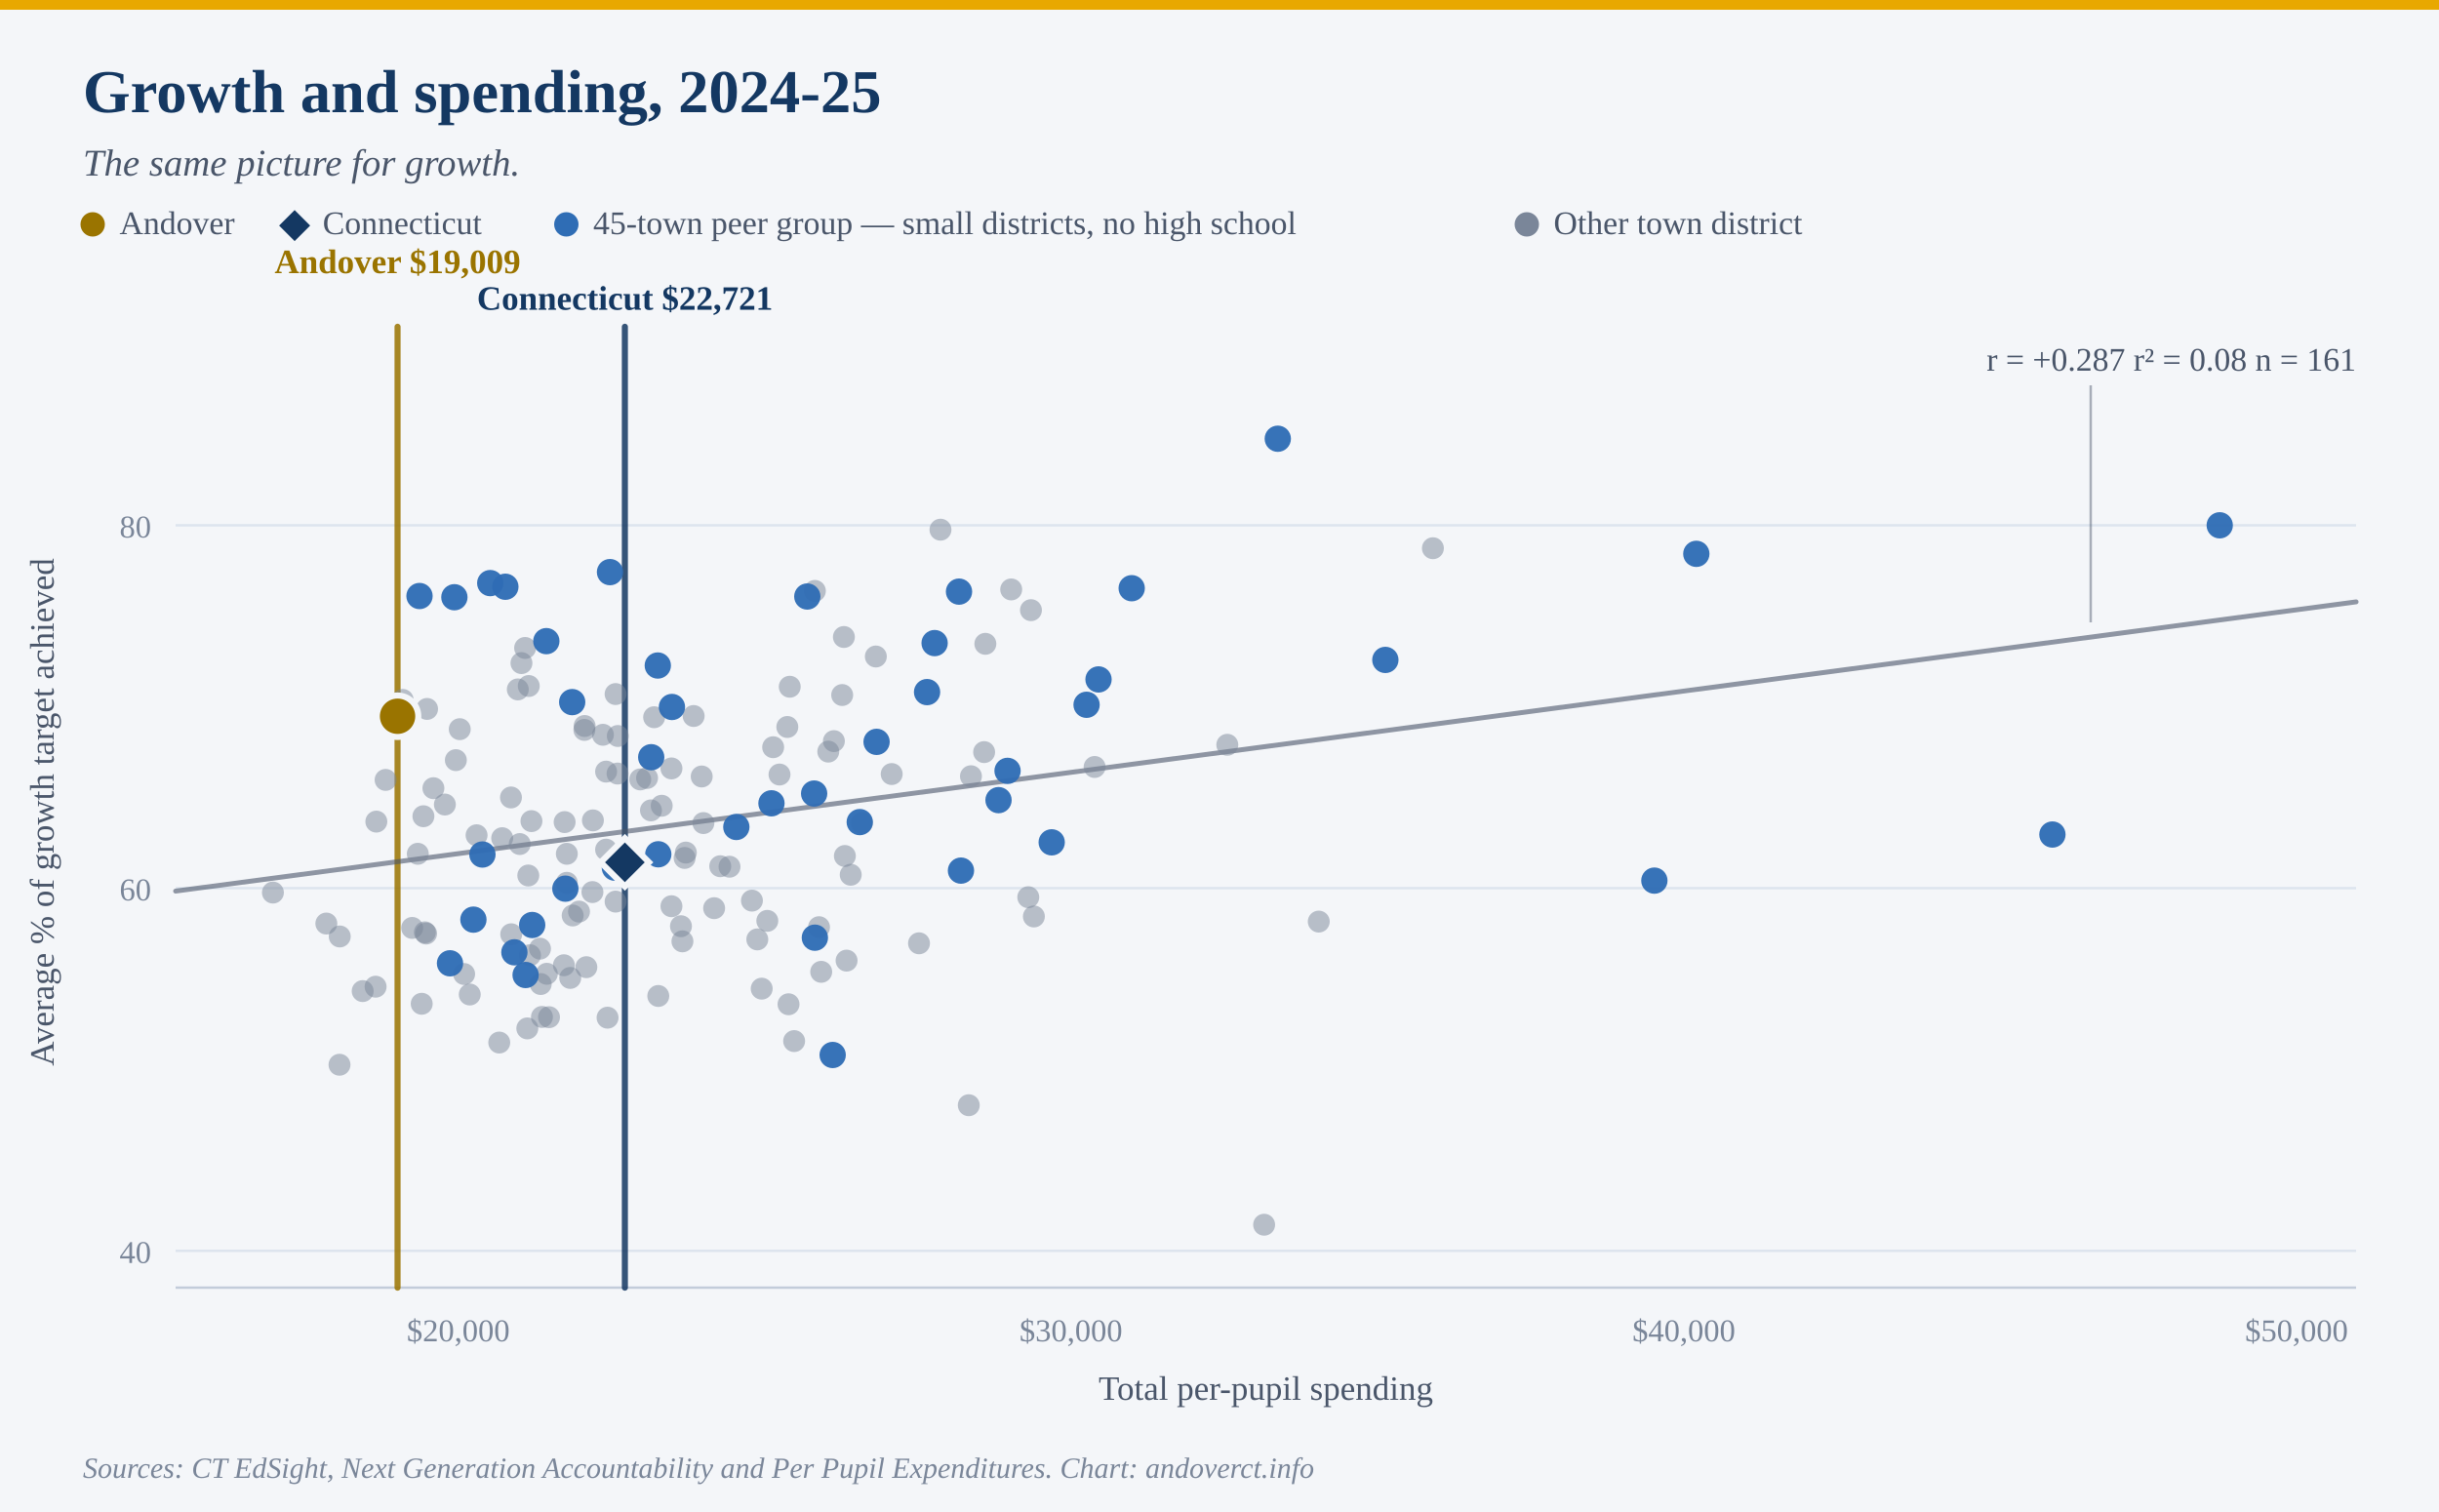
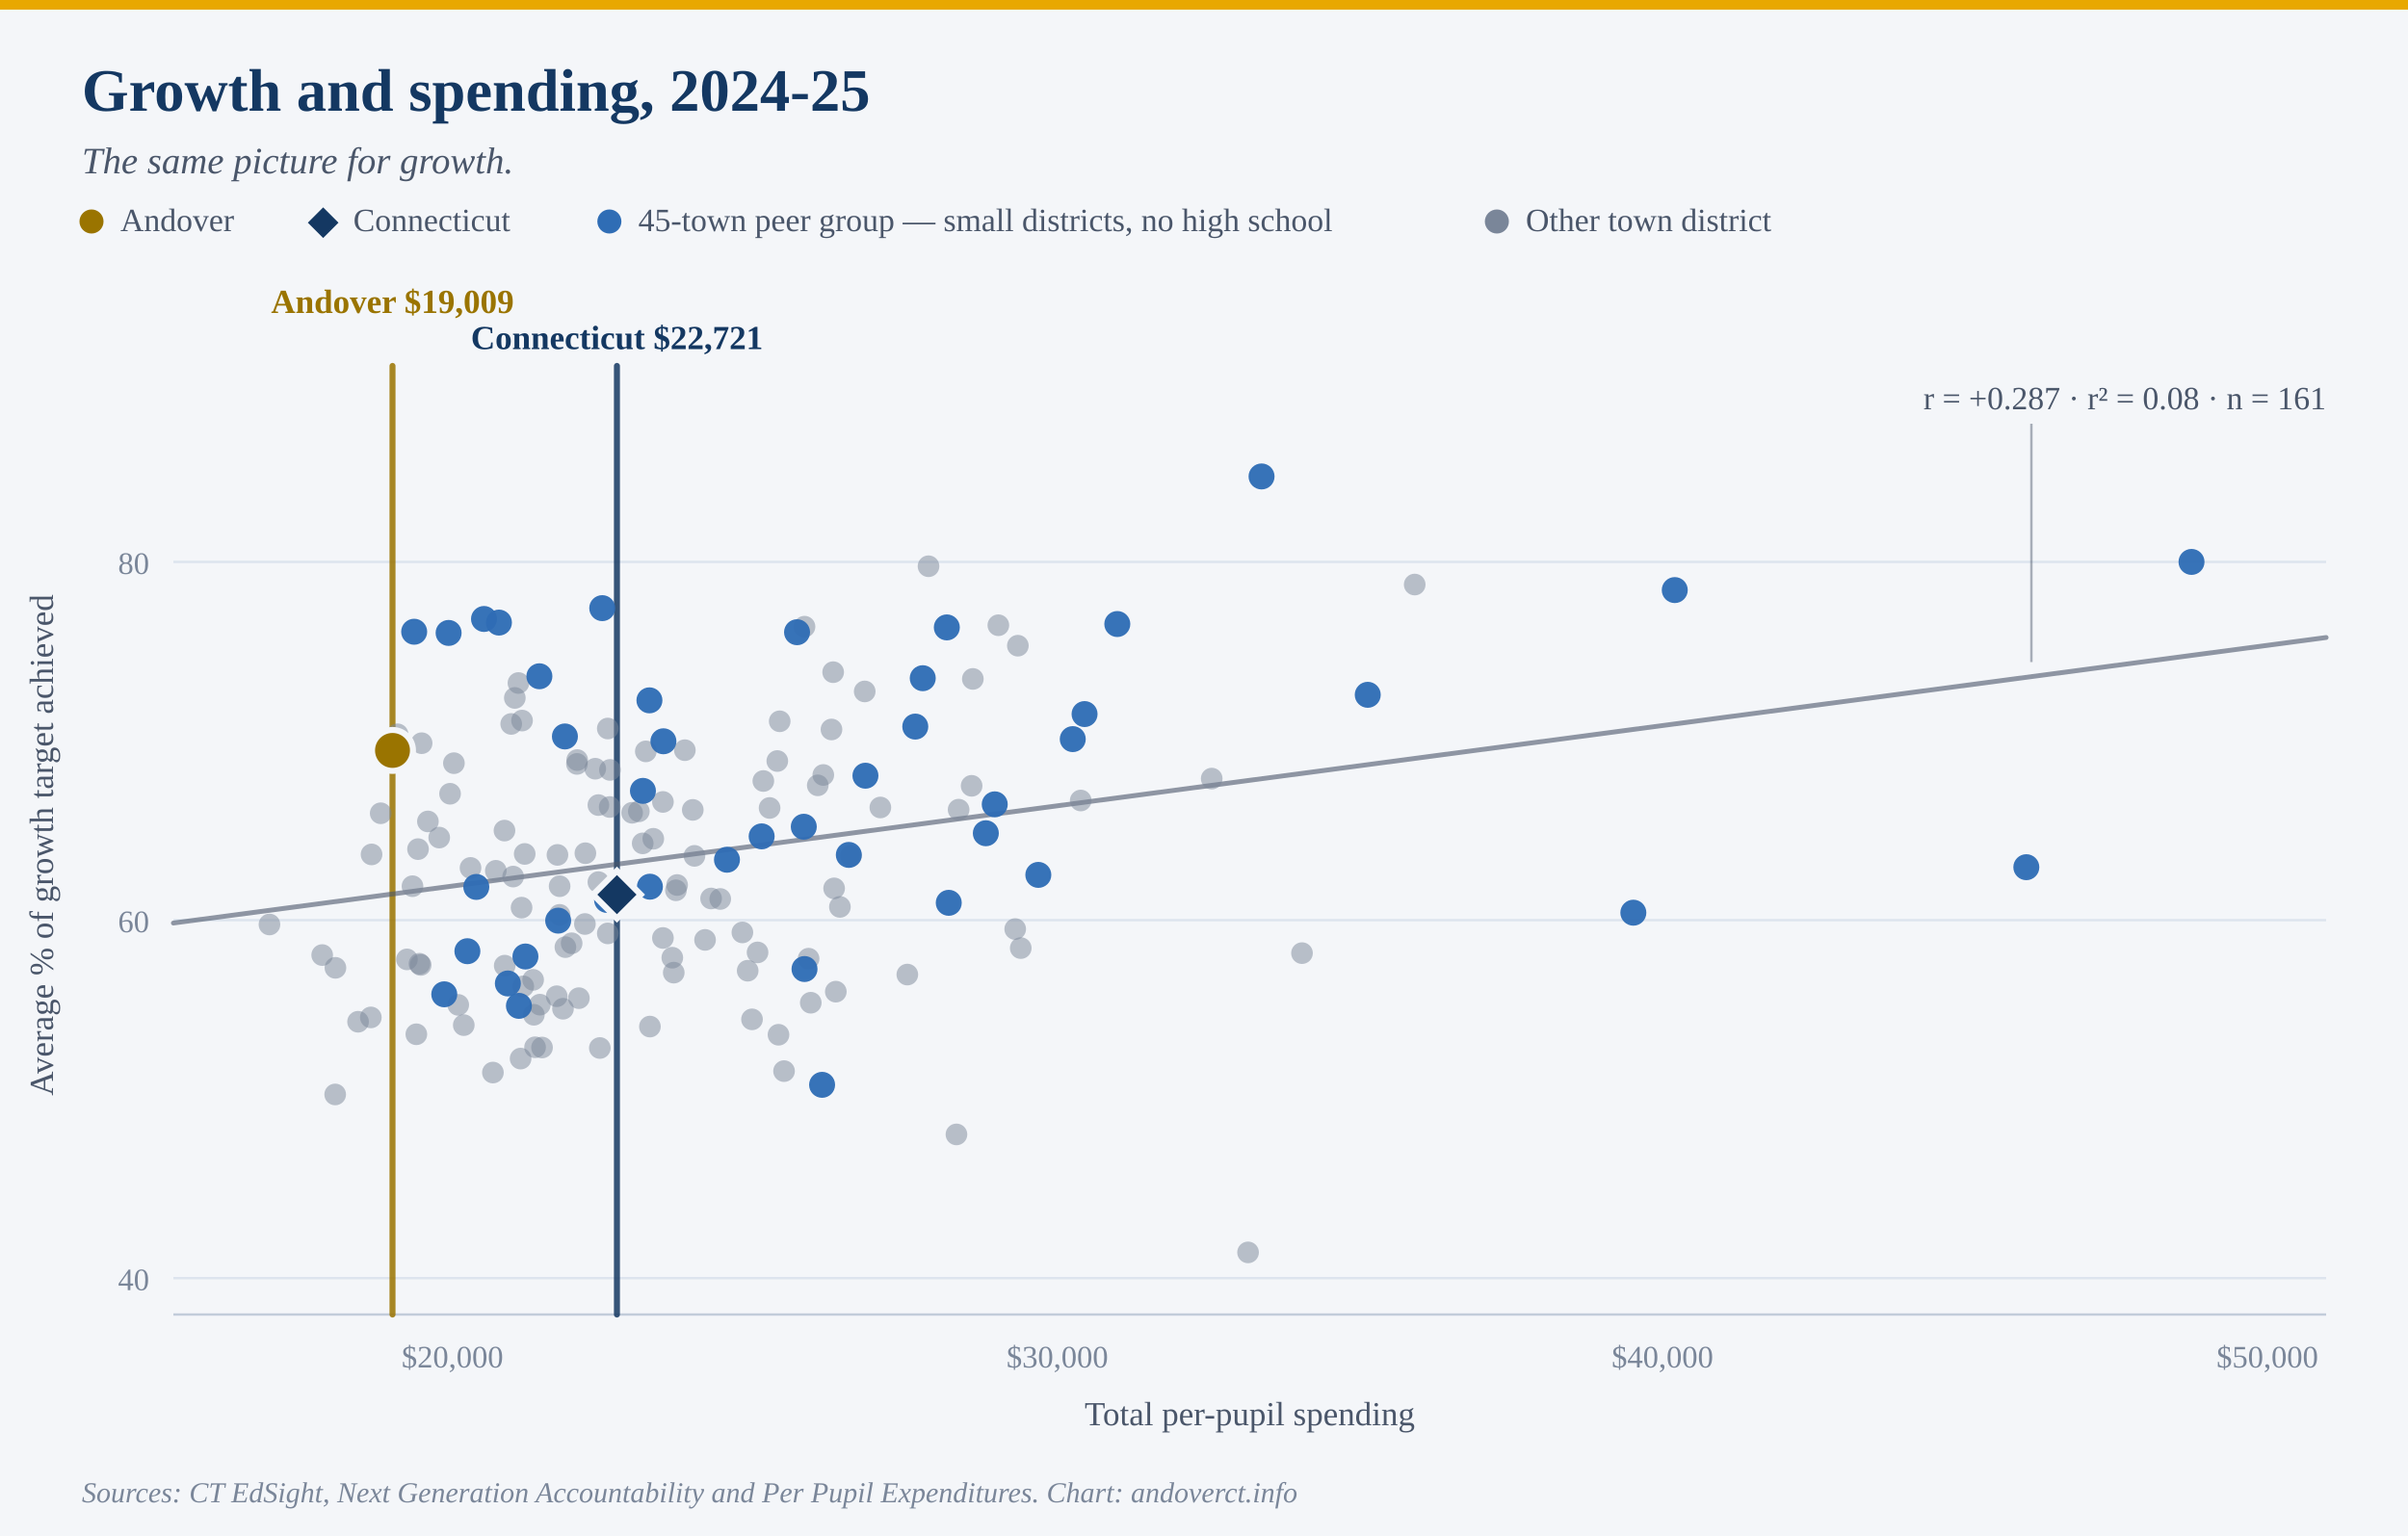
- <svg xmlns="http://www.w3.org/2000/svg" viewBox="0 0 1000 620" width="1000" height="620" role="img">
-   <rect width="1000" height="620" fill="#f4f6f9" />
+ <svg xmlns="http://www.w3.org/2000/svg" viewBox="0 0 1000 638" width="1000" height="638" role="img">
+   <rect width="1000" height="638" fill="#f4f6f9" />
  <rect x="0" y="0" width="1000" height="4" fill="#e8a800" />
  <text x="34" y="46" font-family="Georgia, 'Times New Roman', serif" font-size="25" font-weight="bold" fill="#143862">Growth and spending, 2024-25</text>
  <text x="34" y="72" font-family="Georgia, 'Times New Roman', serif" font-size="15.5" font-style="italic" fill="#4a566a">The same picture for growth.</text>
  <circle cx="38" cy="92" r="5" fill="#9a7400" />
-   <text x="49" y="96" font-family="Georgia, 'Times New Roman', serif" font-size="13.5" fill="#4a566a">Andover</text>
-   <rect x="116.3" y="88" width="9" height="9" fill="#143862" transform="rotate(45 120.8 92.5)" />
-   <text x="132.3" y="96" font-family="Georgia, 'Times New Roman', serif" font-size="13.5" fill="#4a566a">Connecticut</text>
-   <circle cx="232.2" cy="92" r="5" fill="#2f6db5" />
-   <text x="243.2" y="96" font-family="Georgia, 'Times New Roman', serif" font-size="13.5" fill="#4a566a">45-town peer group — small districts, no high school</text>
-   <circle cx="626.0" cy="92" r="5" fill="#7a8699" />
-   <text x="637.0" y="96" font-family="Georgia, 'Times New Roman', serif" font-size="13.5" fill="#4a566a">Other town district</text>
-   <line x1="72.0" y1="512.9" x2="966.0" y2="512.9" stroke="#dde4ee" stroke-width="1" stroke-opacity="1" stroke-linecap="butt" />
-   <text x="62.0" y="517.9" font-family="Georgia, 'Times New Roman', serif" font-size="13" fill="#7a8699" text-anchor="end" font-weight="normal" font-style="normal">40</text>
-   <line x1="72.0" y1="364.2" x2="966.0" y2="364.2" stroke="#dde4ee" stroke-width="1" stroke-opacity="1" stroke-linecap="butt" />
-   <text x="62.0" y="369.2" font-family="Georgia, 'Times New Roman', serif" font-size="13" fill="#7a8699" text-anchor="end" font-weight="normal" font-style="normal">60</text>
-   <line x1="72.0" y1="215.4" x2="966.0" y2="215.4" stroke="#dde4ee" stroke-width="1" stroke-opacity="1" stroke-linecap="butt" />
-   <text x="62.0" y="220.4" font-family="Georgia, 'Times New Roman', serif" font-size="13" fill="#7a8699" text-anchor="end" font-weight="normal" font-style="normal">80</text>
-   <text x="187.9" y="550.0" font-family="Georgia, 'Times New Roman', serif" font-size="13" fill="#7a8699" text-anchor="middle" font-weight="normal" font-style="normal">$20,000</text>
-   <text x="439.1" y="550.0" font-family="Georgia, 'Times New Roman', serif" font-size="13" fill="#7a8699" text-anchor="middle" font-weight="normal" font-style="normal">$30,000</text>
-   <text x="690.4" y="550.0" font-family="Georgia, 'Times New Roman', serif" font-size="13" fill="#7a8699" text-anchor="middle" font-weight="normal" font-style="normal">$40,000</text>
-   <text x="941.6" y="550.0" font-family="Georgia, 'Times New Roman', serif" font-size="13" fill="#7a8699" text-anchor="middle" font-weight="normal" font-style="normal">$50,000</text>
-   <line x1="72.0" y1="528.0" x2="966.0" y2="528.0" stroke="#c2ccda" stroke-width="1" stroke-opacity="1" stroke-linecap="butt" />
-   <text x="519.0" y="574.0" font-family="Georgia, 'Times New Roman', serif" font-size="14" fill="#4a566a" text-anchor="middle" font-weight="normal" font-style="normal">Total per-pupil spending</text>
-   <text x="22" y="333.0" font-family="Georgia, 'Times New Roman', serif" font-size="14" fill="#4a566a" text-anchor="middle" transform="rotate(-90 22 333.0)">Average % of growth target achieved</text>
-   <line x1="163.0" y1="134.0" x2="163.0" y2="528.0" stroke="#9a7400" stroke-width="2.5" stroke-opacity="0.85" stroke-linecap="round" />
-   <text x="163.0" y="112.0" font-family="Georgia, 'Times New Roman', serif" font-size="14" fill="#9a7400" text-anchor="middle" font-weight="bold" font-style="normal">Andover $19,009</text>
-   <line x1="256.2" y1="134.0" x2="256.2" y2="528.0" stroke="#143862" stroke-width="2.5" stroke-opacity="0.85" stroke-linecap="round" />
-   <text x="256.2" y="127.0" font-family="Georgia, 'Times New Roman', serif" font-size="14" fill="#143862" text-anchor="middle" font-weight="bold" font-style="normal">Connecticut $22,721</text>
-   <line x1="72.0" y1="365.4" x2="966.0" y2="246.8" stroke="#4a566a" stroke-width="2" stroke-opacity="0.6" stroke-linecap="round" />
-   <line x1="857.2" y1="158.0" x2="857.2" y2="255.2" stroke="#4a566a" stroke-width="1" stroke-opacity="0.45" stroke-linecap="butt" />
-   <text x="966.0" y="152.0" font-family="Georgia, 'Times New Roman', serif" font-size="13.5" fill="#4a566a" text-anchor="end" font-weight="normal" font-style="normal">r = +0.287   r² = 0.08   n = 161</text>
-   <circle cx="192.6" cy="407.8" r="4.5" fill="#7a8699" fill-opacity="0.5" />
-   <circle cx="252.4" cy="284.6" r="4.5" fill="#7a8699" fill-opacity="0.5" />
-   <circle cx="275.3" cy="371.6" r="4.5" fill="#7a8699" fill-opacity="0.5" />
-   <circle cx="165.1" cy="287.0" r="4.5" fill="#7a8699" fill-opacity="0.5" />
-   <circle cx="312.3" cy="405.4" r="4.5" fill="#7a8699" fill-opacity="0.5" />
-   <circle cx="271.3" cy="330.4" r="4.5" fill="#7a8699" fill-opacity="0.5" />
-   <circle cx="423.9" cy="375.8" r="4.5" fill="#7a8699" fill-opacity="0.5" />
-   <circle cx="148.7" cy="406.4" r="4.5" fill="#7a8699" fill-opacity="0.5" />
-   <circle cx="224.2" cy="399.3" r="4.5" fill="#7a8699" fill-opacity="0.5" />
-   <circle cx="243.1" cy="336.4" r="4.5" fill="#7a8699" fill-opacity="0.5" />
-   <circle cx="317.0" cy="306.4" r="4.5" fill="#7a8699" fill-opacity="0.5" />
-   <circle cx="215.3" cy="265.7" r="4.5" fill="#7a8699" fill-opacity="0.5" />
-   <circle cx="347.1" cy="393.9" r="4.5" fill="#7a8699" fill-opacity="0.5" />
-   <circle cx="253.2" cy="317.2" r="4.5" fill="#7a8699" fill-opacity="0.5" />
-   <circle cx="175.1" cy="290.7" r="4.5" fill="#7a8699" fill-opacity="0.5" />
-   <circle cx="247.2" cy="301.3" r="4.5" fill="#7a8699" fill-opacity="0.5" />
-   <circle cx="133.8" cy="378.7" r="4.5" fill="#7a8699" fill-opacity="0.5" />
-   <circle cx="359.1" cy="269.2" r="4.5" fill="#7a8699" fill-opacity="0.5" />
-   <circle cx="323.3" cy="411.8" r="4.5" fill="#7a8699" fill-opacity="0.5" />
-   <circle cx="275.3" cy="315.1" r="4.5" fill="#7a8699" fill-opacity="0.5" />
-   <circle cx="336.7" cy="398.5" r="4.5" fill="#7a8699" fill-opacity="0.5" />
-   <circle cx="281.2" cy="349.6" r="4.5" fill="#7a8699" fill-opacity="0.5" />
-   <circle cx="139.3" cy="384.0" r="4.5" fill="#7a8699" fill-opacity="0.5" />
-   <circle cx="174.7" cy="382.8" r="4.5" fill="#7a8699" fill-opacity="0.5" />
-   <circle cx="295.3" cy="355.2" r="4.5" fill="#7a8699" fill-opacity="0.5" />
-   <circle cx="365.6" cy="317.4" r="4.5" fill="#7a8699" fill-opacity="0.5" />
-   <circle cx="195.4" cy="342.5" r="4.5" fill="#7a8699" fill-opacity="0.5" />
-   <circle cx="172.9" cy="411.6" r="4.5" fill="#7a8699" fill-opacity="0.5" />
-   <circle cx="322.8" cy="298.1" r="4.5" fill="#7a8699" fill-opacity="0.5" />
-   <circle cx="213.8" cy="271.9" r="4.5" fill="#7a8699" fill-opacity="0.5" />
-   <circle cx="253.3" cy="301.8" r="4.5" fill="#7a8699" fill-opacity="0.5" />
-   <circle cx="239.7" cy="297.7" r="4.5" fill="#7a8699" fill-opacity="0.5" />
-   <circle cx="414.6" cy="241.7" r="4.5" fill="#7a8699" fill-opacity="0.5" />
-   <circle cx="171.3" cy="350.1" r="4.5" fill="#7a8699" fill-opacity="0.5" />
-   <circle cx="231.2" cy="395.8" r="4.5" fill="#7a8699" fill-opacity="0.5" />
-   <circle cx="284.4" cy="293.6" r="4.5" fill="#7a8699" fill-opacity="0.5" />
-   <circle cx="310.5" cy="385.2" r="4.5" fill="#7a8699" fill-opacity="0.5" />
-   <circle cx="222.2" cy="417.0" r="4.5" fill="#7a8699" fill-opacity="0.5" />
-   <circle cx="221.4" cy="389.0" r="4.5" fill="#7a8699" fill-opacity="0.5" />
-   <circle cx="319.6" cy="317.6" r="4.5" fill="#7a8699" fill-opacity="0.5" />
-   <circle cx="174.2" cy="382.3" r="4.5" fill="#7a8699" fill-opacity="0.5" />
-   <circle cx="346.0" cy="261.2" r="4.5" fill="#7a8699" fill-opacity="0.5" />
-   <circle cx="217.3" cy="391.7" r="4.5" fill="#7a8699" fill-opacity="0.5" />
-   <circle cx="111.9" cy="366.0" r="4.5" fill="#7a8699" fill-opacity="0.5" />
-   <circle cx="325.6" cy="426.9" r="4.5" fill="#7a8699" fill-opacity="0.5" />
-   <circle cx="341.9" cy="303.9" r="4.5" fill="#7a8699" fill-opacity="0.5" />
-   <circle cx="216.6" cy="359.0" r="4.5" fill="#7a8699" fill-opacity="0.5" />
-   <circle cx="233.8" cy="401.0" r="4.5" fill="#7a8699" fill-opacity="0.5" />
-   <circle cx="169.0" cy="380.5" r="4.5" fill="#7a8699" fill-opacity="0.5" />
-   <circle cx="139.2" cy="436.6" r="4.5" fill="#7a8699" fill-opacity="0.5" />
-   <circle cx="385.6" cy="217.2" r="4.5" fill="#7a8699" fill-opacity="0.5" />
-   <circle cx="287.7" cy="318.4" r="4.5" fill="#7a8699" fill-opacity="0.5" />
-   <circle cx="221.7" cy="403.5" r="4.5" fill="#7a8699" fill-opacity="0.5" />
-   <circle cx="269.9" cy="408.4" r="4.5" fill="#7a8699" fill-opacity="0.5" />
-   <circle cx="237.4" cy="373.8" r="4.5" fill="#7a8699" fill-opacity="0.5" />
-   <circle cx="265.3" cy="319.0" r="4.5" fill="#7a8699" fill-opacity="0.5" />
-   <circle cx="268.2" cy="294.1" r="4.5" fill="#7a8699" fill-opacity="0.5" />
-   <circle cx="242.9" cy="365.8" r="4.5" fill="#7a8699" fill-opacity="0.5" />
-   <circle cx="205.9" cy="343.7" r="4.5" fill="#7a8699" fill-opacity="0.5" />
-   <circle cx="216.2" cy="421.7" r="4.5" fill="#7a8699" fill-opacity="0.5" />
-   <circle cx="266.9" cy="332.3" r="4.5" fill="#7a8699" fill-opacity="0.5" />
-   <circle cx="279.8" cy="386.0" r="4.5" fill="#7a8699" fill-opacity="0.5" />
-   <circle cx="403.5" cy="308.4" r="4.5" fill="#7a8699" fill-opacity="0.5" />
-   <circle cx="248.5" cy="348.4" r="4.5" fill="#7a8699" fill-opacity="0.5" />
-   <circle cx="209.6" cy="383.1" r="4.5" fill="#7a8699" fill-opacity="0.5" />
-   <circle cx="248.5" cy="316.4" r="4.5" fill="#7a8699" fill-opacity="0.5" />
-   <circle cx="225.1" cy="417.1" r="4.5" fill="#7a8699" fill-opacity="0.5" />
-   <circle cx="234.8" cy="375.4" r="4.5" fill="#7a8699" fill-opacity="0.5" />
-   <circle cx="204.7" cy="427.5" r="4.5" fill="#7a8699" fill-opacity="0.5" />
-   <circle cx="540.7" cy="377.9" r="4.5" fill="#7a8699" fill-opacity="0.5" />
-   <circle cx="280.7" cy="351.8" r="4.5" fill="#7a8699" fill-opacity="0.5" />
-   <circle cx="421.6" cy="367.9" r="4.5" fill="#7a8699" fill-opacity="0.5" />
-   <circle cx="397.2" cy="453.2" r="4.5" fill="#7a8699" fill-opacity="0.5" />
-   <circle cx="213.1" cy="346.1" r="4.5" fill="#7a8699" fill-opacity="0.5" />
-   <circle cx="518.3" cy="502.2" r="4.5" fill="#7a8699" fill-opacity="0.5" />
-   <circle cx="503.2" cy="305.4" r="4.5" fill="#7a8699" fill-opacity="0.5" />
-   <circle cx="448.8" cy="314.5" r="4.5" fill="#7a8699" fill-opacity="0.5" />
-   <circle cx="323.8" cy="281.6" r="4.5" fill="#7a8699" fill-opacity="0.5" />
-   <circle cx="335.8" cy="380.2" r="4.5" fill="#7a8699" fill-opacity="0.5" />
-   <circle cx="231.5" cy="337.1" r="4.5" fill="#7a8699" fill-opacity="0.5" />
-   <circle cx="398.1" cy="318.3" r="4.5" fill="#7a8699" fill-opacity="0.5" />
-   <circle cx="339.6" cy="308.2" r="4.5" fill="#7a8699" fill-opacity="0.5" />
-   <circle cx="353.4" cy="337.5" r="4.5" fill="#7a8699" fill-opacity="0.5" />
-   <circle cx="345.3" cy="285.0" r="4.5" fill="#7a8699" fill-opacity="0.5" />
-   <circle cx="216.8" cy="281.3" r="4.5" fill="#7a8699" fill-opacity="0.5" />
-   <circle cx="182.4" cy="329.9" r="4.5" fill="#7a8699" fill-opacity="0.5" />
-   <circle cx="190.3" cy="399.4" r="4.5" fill="#7a8699" fill-opacity="0.5" />
-   <circle cx="239.6" cy="299.3" r="4.5" fill="#7a8699" fill-opacity="0.5" />
-   <circle cx="232.4" cy="350.1" r="4.5" fill="#7a8699" fill-opacity="0.5" />
-   <circle cx="158.1" cy="319.8" r="4.5" fill="#7a8699" fill-opacity="0.5" />
-   <circle cx="186.9" cy="311.7" r="4.5" fill="#7a8699" fill-opacity="0.5" />
-   <circle cx="314.6" cy="377.6" r="4.5" fill="#7a8699" fill-opacity="0.5" />
-   <circle cx="292.8" cy="372.4" r="4.5" fill="#7a8699" fill-opacity="0.5" />
-   <circle cx="348.8" cy="358.7" r="4.5" fill="#7a8699" fill-opacity="0.5" />
-   <circle cx="240.4" cy="396.6" r="4.5" fill="#7a8699" fill-opacity="0.5" />
-   <circle cx="212.3" cy="282.7" r="4.5" fill="#7a8699" fill-opacity="0.5" />
-   <circle cx="252.4" cy="369.7" r="4.5" fill="#7a8699" fill-opacity="0.5" />
-   <circle cx="376.8" cy="386.8" r="4.5" fill="#7a8699" fill-opacity="0.5" />
-   <circle cx="209.5" cy="327.0" r="4.5" fill="#7a8699" fill-opacity="0.5" />
-   <circle cx="232.4" cy="362.0" r="4.5" fill="#7a8699" fill-opacity="0.5" />
-   <circle cx="188.5" cy="299.0" r="4.5" fill="#7a8699" fill-opacity="0.5" />
-   <circle cx="177.7" cy="323.2" r="4.5" fill="#7a8699" fill-opacity="0.5" />
-   <circle cx="299.1" cy="355.4" r="4.5" fill="#7a8699" fill-opacity="0.5" />
-   <circle cx="154.0" cy="404.6" r="4.5" fill="#7a8699" fill-opacity="0.5" />
-   <circle cx="346.4" cy="351.0" r="4.5" fill="#7a8699" fill-opacity="0.5" />
-   <circle cx="249.1" cy="417.3" r="4.5" fill="#7a8699" fill-opacity="0.5" />
-   <circle cx="262.5" cy="319.6" r="4.5" fill="#7a8699" fill-opacity="0.5" />
-   <circle cx="154.3" cy="336.9" r="4.5" fill="#7a8699" fill-opacity="0.5" />
-   <circle cx="587.5" cy="224.8" r="4.5" fill="#7a8699" fill-opacity="0.5" />
-   <circle cx="422.7" cy="250.2" r="4.5" fill="#7a8699" fill-opacity="0.5" />
-   <circle cx="404.0" cy="264.0" r="4.5" fill="#7a8699" fill-opacity="0.5" />
-   <circle cx="217.9" cy="336.7" r="4.5" fill="#7a8699" fill-opacity="0.5" />
-   <circle cx="334.1" cy="242.3" r="4.5" fill="#7a8699" fill-opacity="0.5" />
-   <circle cx="279.2" cy="379.8" r="4.5" fill="#7a8699" fill-opacity="0.5" />
-   <circle cx="308.3" cy="369.3" r="4.5" fill="#7a8699" fill-opacity="0.5" />
-   <circle cx="288.4" cy="337.5" r="4.5" fill="#7a8699" fill-opacity="0.5" />
-   <circle cx="173.6" cy="334.7" r="4.5" fill="#7a8699" fill-opacity="0.5" />
-   <circle cx="352.5" cy="337.1" r="5.4" fill="#2f6db5" fill-opacity="0.95" />
-   <circle cx="234.6" cy="287.9" r="5.4" fill="#2f6db5" fill-opacity="0.95" />
-   <circle cx="186.3" cy="244.9" r="5.4" fill="#2f6db5" fill-opacity="0.95" />
-   <circle cx="331.0" cy="244.6" r="5.4" fill="#2f6db5" fill-opacity="0.95" />
-   <circle cx="194.1" cy="377.1" r="5.4" fill="#2f6db5" fill-opacity="0.95" />
-   <circle cx="678.3" cy="361.1" r="5.4" fill="#2f6db5" fill-opacity="0.95" />
-   <circle cx="184.5" cy="395.0" r="5.4" fill="#2f6db5" fill-opacity="0.95" />
-   <circle cx="341.4" cy="432.6" r="5.4" fill="#2f6db5" fill-opacity="0.95" />
-   <circle cx="393.2" cy="242.6" r="5.4" fill="#2f6db5" fill-opacity="0.95" />
-   <circle cx="523.9" cy="179.9" r="5.4" fill="#2f6db5" fill-opacity="0.95" />
-   <circle cx="252.1" cy="355.8" r="5.4" fill="#2f6db5" fill-opacity="0.95" />
-   <circle cx="695.5" cy="227.1" r="5.4" fill="#2f6db5" fill-opacity="0.95" />
-   <circle cx="409.4" cy="328.1" r="5.4" fill="#2f6db5" fill-opacity="0.95" />
-   <circle cx="250.1" cy="234.6" r="5.4" fill="#2f6db5" fill-opacity="0.95" />
-   <circle cx="267.0" cy="310.5" r="5.4" fill="#2f6db5" fill-opacity="0.95" />
-   <circle cx="394.0" cy="357.0" r="5.4" fill="#2f6db5" fill-opacity="0.95" />
-   <circle cx="269.7" cy="272.9" r="5.4" fill="#2f6db5" fill-opacity="0.95" />
-   <circle cx="383.2" cy="263.7" r="5.4" fill="#2f6db5" fill-opacity="0.95" />
-   <circle cx="445.5" cy="289.0" r="5.4" fill="#2f6db5" fill-opacity="0.95" />
-   <circle cx="224.0" cy="262.9" r="5.4" fill="#2f6db5" fill-opacity="0.95" />
-   <circle cx="568.0" cy="270.6" r="5.4" fill="#2f6db5" fill-opacity="0.95" />
-   <circle cx="197.8" cy="350.4" r="5.4" fill="#2f6db5" fill-opacity="0.95" />
-   <circle cx="380.1" cy="283.8" r="5.4" fill="#2f6db5" fill-opacity="0.95" />
-   <circle cx="172.0" cy="244.4" r="5.4" fill="#2f6db5" fill-opacity="0.95" />
-   <circle cx="301.9" cy="339.1" r="5.4" fill="#2f6db5" fill-opacity="0.95" />
-   <circle cx="841.5" cy="342.2" r="5.4" fill="#2f6db5" fill-opacity="0.95" />
-   <circle cx="333.8" cy="325.4" r="5.4" fill="#2f6db5" fill-opacity="0.95" />
-   <circle cx="201.0" cy="239.1" r="5.4" fill="#2f6db5" fill-opacity="0.95" />
-   <circle cx="275.5" cy="289.9" r="5.4" fill="#2f6db5" fill-opacity="0.95" />
-   <circle cx="334.1" cy="384.5" r="5.4" fill="#2f6db5" fill-opacity="0.95" />
-   <circle cx="450.4" cy="278.6" r="5.4" fill="#2f6db5" fill-opacity="0.95" />
-   <circle cx="231.8" cy="364.4" r="5.4" fill="#2f6db5" fill-opacity="0.95" />
-   <circle cx="464.0" cy="241.2" r="5.4" fill="#2f6db5" fill-opacity="0.95" />
-   <circle cx="359.4" cy="304.2" r="5.4" fill="#2f6db5" fill-opacity="0.95" />
-   <circle cx="910.1" cy="215.4" r="5.4" fill="#2f6db5" fill-opacity="0.95" />
-   <circle cx="431.2" cy="345.4" r="5.4" fill="#2f6db5" fill-opacity="0.95" />
-   <circle cx="218.2" cy="379.3" r="5.4" fill="#2f6db5" fill-opacity="0.95" />
-   <circle cx="215.5" cy="399.8" r="5.4" fill="#2f6db5" fill-opacity="0.95" />
-   <circle cx="316.3" cy="329.4" r="5.4" fill="#2f6db5" fill-opacity="0.95" />
-   <circle cx="413.1" cy="316.1" r="5.4" fill="#2f6db5" fill-opacity="0.95" />
-   <circle cx="269.9" cy="350.3" r="5.4" fill="#2f6db5" fill-opacity="0.95" />
-   <circle cx="207.2" cy="240.6" r="5.4" fill="#2f6db5" fill-opacity="0.95" />
-   <circle cx="210.9" cy="390.5" r="5.4" fill="#2f6db5" fill-opacity="0.95" />
-   <circle cx="163.0" cy="293.7" r="8.5" fill="#9a7400" fill-opacity="1" stroke="#f4f6f9" stroke-width="2.5" />
-   <rect x="249.2" y="346.6" width="14" height="14" fill="#143862" stroke="#f4f6f9" stroke-width="2.5" transform="rotate(45 256.2 353.6)" />
-   <text x="34" y="606" font-family="Georgia, 'Times New Roman', serif" font-size="12" font-style="italic" fill="#7a8699">Sources: CT EdSight, Next Generation Accountability and Per Pupil Expenditures. Chart: andoverct.info</text>
+   <text x="50" y="96" font-family="Georgia, 'Times New Roman', serif" font-size="13.5" fill="#4a566a">Andover</text>
+   <rect x="129.703" y="88" width="9" height="9" fill="#143862" transform="rotate(45 134.2031 92.5)" />
+   <text x="146.703" y="96" font-family="Georgia, 'Times New Roman', serif" font-size="13.5" fill="#4a566a">Connecticut</text>
+   <circle cx="253.062" cy="92" r="5" fill="#2f6db5" />
+   <text x="265.062" y="96" font-family="Georgia, 'Times New Roman', serif" font-size="13.5" fill="#4a566a">45-town peer group — small districts, no high school</text>
+   <circle cx="621.625" cy="92" r="5" fill="#7a8699" />
+   <text x="633.625" y="96" font-family="Georgia, 'Times New Roman', serif" font-size="13.5" fill="#4a566a">Other town district</text>
+   <line x1="72.0" y1="530.9" x2="966.0" y2="530.9" stroke="#dde4ee" stroke-width="1" stroke-opacity="1" stroke-linecap="butt" />
+   <text x="62.0" y="535.9" font-family="Georgia, 'Times New Roman', serif" font-size="13" fill="#7a8699" text-anchor="end" font-weight="normal" font-style="normal">40</text>
+   <line x1="72.0" y1="382.2" x2="966.0" y2="382.2" stroke="#dde4ee" stroke-width="1" stroke-opacity="1" stroke-linecap="butt" />
+   <text x="62.0" y="387.2" font-family="Georgia, 'Times New Roman', serif" font-size="13" fill="#7a8699" text-anchor="end" font-weight="normal" font-style="normal">60</text>
+   <line x1="72.0" y1="233.4" x2="966.0" y2="233.4" stroke="#dde4ee" stroke-width="1" stroke-opacity="1" stroke-linecap="butt" />
+   <text x="62.0" y="238.4" font-family="Georgia, 'Times New Roman', serif" font-size="13" fill="#7a8699" text-anchor="end" font-weight="normal" font-style="normal">80</text>
+   <text x="187.9" y="568.0" font-family="Georgia, 'Times New Roman', serif" font-size="13" fill="#7a8699" text-anchor="middle" font-weight="normal" font-style="normal">$20,000</text>
+   <text x="439.1" y="568.0" font-family="Georgia, 'Times New Roman', serif" font-size="13" fill="#7a8699" text-anchor="middle" font-weight="normal" font-style="normal">$30,000</text>
+   <text x="690.4" y="568.0" font-family="Georgia, 'Times New Roman', serif" font-size="13" fill="#7a8699" text-anchor="middle" font-weight="normal" font-style="normal">$40,000</text>
+   <text x="941.6" y="568.0" font-family="Georgia, 'Times New Roman', serif" font-size="13" fill="#7a8699" text-anchor="middle" font-weight="normal" font-style="normal">$50,000</text>
+   <line x1="72.0" y1="546.0" x2="966.0" y2="546.0" stroke="#c2ccda" stroke-width="1" stroke-opacity="1" stroke-linecap="butt" />
+   <text x="519.0" y="592.0" font-family="Georgia, 'Times New Roman', serif" font-size="14" fill="#4a566a" text-anchor="middle" font-weight="normal" font-style="normal">Total per-pupil spending</text>
+   <text x="22" y="351.0" font-family="Georgia, 'Times New Roman', serif" font-size="14" fill="#4a566a" text-anchor="middle" transform="rotate(-90 22 351.0)">Average % of growth target achieved</text>
+   <line x1="163.0" y1="152.0" x2="163.0" y2="546.0" stroke="#9a7400" stroke-width="2.5" stroke-opacity="0.85" stroke-linecap="round" />
+   <text x="163.0" y="130.0" font-family="Georgia, 'Times New Roman', serif" font-size="14" fill="#9a7400" text-anchor="middle" font-weight="bold" font-style="normal">Andover $19,009</text>
+   <line x1="256.2" y1="152.0" x2="256.2" y2="546.0" stroke="#143862" stroke-width="2.5" stroke-opacity="0.85" stroke-linecap="round" />
+   <text x="256.2" y="145.0" font-family="Georgia, 'Times New Roman', serif" font-size="14" fill="#143862" text-anchor="middle" font-weight="bold" font-style="normal">Connecticut $22,721</text>
+   <line x1="72.0" y1="383.4" x2="966.0" y2="264.8" stroke="#4a566a" stroke-width="2" stroke-opacity="0.6" stroke-linecap="round" />
+   <line x1="843.6" y1="176.0" x2="843.6" y2="275.0" stroke="#4a566a" stroke-width="1" stroke-opacity="0.45" stroke-linecap="butt" />
+   <text x="966.0" y="170.0" font-family="Georgia, 'Times New Roman', serif" font-size="13.5" fill="#4a566a" text-anchor="end" font-weight="normal" font-style="normal">r = +0.287  ·  r² = 0.08  ·  n = 161</text>
+   <circle cx="192.6" cy="425.8" r="4.5" fill="#7a8699" fill-opacity="0.5" />
+   <circle cx="252.4" cy="302.6" r="4.5" fill="#7a8699" fill-opacity="0.5" />
+   <circle cx="275.3" cy="389.6" r="4.5" fill="#7a8699" fill-opacity="0.5" />
+   <circle cx="165.1" cy="305.0" r="4.5" fill="#7a8699" fill-opacity="0.5" />
+   <circle cx="312.3" cy="423.4" r="4.5" fill="#7a8699" fill-opacity="0.5" />
+   <circle cx="271.3" cy="348.4" r="4.5" fill="#7a8699" fill-opacity="0.5" />
+   <circle cx="423.9" cy="393.8" r="4.5" fill="#7a8699" fill-opacity="0.5" />
+   <circle cx="148.7" cy="424.4" r="4.5" fill="#7a8699" fill-opacity="0.5" />
+   <circle cx="224.2" cy="417.3" r="4.5" fill="#7a8699" fill-opacity="0.5" />
+   <circle cx="243.1" cy="354.4" r="4.5" fill="#7a8699" fill-opacity="0.5" />
+   <circle cx="317.0" cy="324.4" r="4.5" fill="#7a8699" fill-opacity="0.5" />
+   <circle cx="215.3" cy="283.7" r="4.5" fill="#7a8699" fill-opacity="0.5" />
+   <circle cx="347.1" cy="411.9" r="4.5" fill="#7a8699" fill-opacity="0.5" />
+   <circle cx="253.2" cy="335.2" r="4.5" fill="#7a8699" fill-opacity="0.5" />
+   <circle cx="175.1" cy="308.7" r="4.5" fill="#7a8699" fill-opacity="0.5" />
+   <circle cx="247.2" cy="319.3" r="4.5" fill="#7a8699" fill-opacity="0.5" />
+   <circle cx="133.8" cy="396.7" r="4.5" fill="#7a8699" fill-opacity="0.5" />
+   <circle cx="359.1" cy="287.2" r="4.5" fill="#7a8699" fill-opacity="0.5" />
+   <circle cx="323.3" cy="429.8" r="4.5" fill="#7a8699" fill-opacity="0.5" />
+   <circle cx="275.3" cy="333.1" r="4.5" fill="#7a8699" fill-opacity="0.5" />
+   <circle cx="336.7" cy="416.5" r="4.5" fill="#7a8699" fill-opacity="0.5" />
+   <circle cx="281.2" cy="367.6" r="4.5" fill="#7a8699" fill-opacity="0.5" />
+   <circle cx="139.3" cy="402.0" r="4.5" fill="#7a8699" fill-opacity="0.5" />
+   <circle cx="174.7" cy="400.8" r="4.5" fill="#7a8699" fill-opacity="0.5" />
+   <circle cx="295.3" cy="373.2" r="4.5" fill="#7a8699" fill-opacity="0.5" />
+   <circle cx="365.6" cy="335.4" r="4.5" fill="#7a8699" fill-opacity="0.5" />
+   <circle cx="195.4" cy="360.5" r="4.5" fill="#7a8699" fill-opacity="0.5" />
+   <circle cx="172.9" cy="429.6" r="4.5" fill="#7a8699" fill-opacity="0.5" />
+   <circle cx="322.8" cy="316.1" r="4.5" fill="#7a8699" fill-opacity="0.5" />
+   <circle cx="213.8" cy="289.9" r="4.5" fill="#7a8699" fill-opacity="0.5" />
+   <circle cx="253.3" cy="319.8" r="4.5" fill="#7a8699" fill-opacity="0.5" />
+   <circle cx="239.7" cy="315.7" r="4.5" fill="#7a8699" fill-opacity="0.5" />
+   <circle cx="414.6" cy="259.7" r="4.5" fill="#7a8699" fill-opacity="0.5" />
+   <circle cx="171.3" cy="368.1" r="4.5" fill="#7a8699" fill-opacity="0.5" />
+   <circle cx="231.2" cy="413.8" r="4.5" fill="#7a8699" fill-opacity="0.5" />
+   <circle cx="284.4" cy="311.6" r="4.5" fill="#7a8699" fill-opacity="0.5" />
+   <circle cx="310.5" cy="403.2" r="4.5" fill="#7a8699" fill-opacity="0.5" />
+   <circle cx="222.2" cy="435.0" r="4.5" fill="#7a8699" fill-opacity="0.5" />
+   <circle cx="221.4" cy="407.0" r="4.5" fill="#7a8699" fill-opacity="0.5" />
+   <circle cx="319.6" cy="335.6" r="4.5" fill="#7a8699" fill-opacity="0.5" />
+   <circle cx="174.2" cy="400.3" r="4.5" fill="#7a8699" fill-opacity="0.5" />
+   <circle cx="346.0" cy="279.2" r="4.5" fill="#7a8699" fill-opacity="0.5" />
+   <circle cx="217.3" cy="409.7" r="4.5" fill="#7a8699" fill-opacity="0.5" />
+   <circle cx="111.9" cy="384.0" r="4.5" fill="#7a8699" fill-opacity="0.5" />
+   <circle cx="325.6" cy="444.9" r="4.5" fill="#7a8699" fill-opacity="0.5" />
+   <circle cx="341.9" cy="321.9" r="4.5" fill="#7a8699" fill-opacity="0.5" />
+   <circle cx="216.6" cy="377.0" r="4.5" fill="#7a8699" fill-opacity="0.5" />
+   <circle cx="233.8" cy="419.0" r="4.5" fill="#7a8699" fill-opacity="0.5" />
+   <circle cx="169.0" cy="398.5" r="4.5" fill="#7a8699" fill-opacity="0.5" />
+   <circle cx="139.2" cy="454.6" r="4.5" fill="#7a8699" fill-opacity="0.5" />
+   <circle cx="385.6" cy="235.2" r="4.5" fill="#7a8699" fill-opacity="0.5" />
+   <circle cx="287.7" cy="336.4" r="4.5" fill="#7a8699" fill-opacity="0.5" />
+   <circle cx="221.7" cy="421.5" r="4.5" fill="#7a8699" fill-opacity="0.5" />
+   <circle cx="269.9" cy="426.4" r="4.5" fill="#7a8699" fill-opacity="0.5" />
+   <circle cx="237.4" cy="391.8" r="4.5" fill="#7a8699" fill-opacity="0.5" />
+   <circle cx="265.3" cy="337.0" r="4.5" fill="#7a8699" fill-opacity="0.5" />
+   <circle cx="268.2" cy="312.1" r="4.5" fill="#7a8699" fill-opacity="0.5" />
+   <circle cx="242.9" cy="383.8" r="4.5" fill="#7a8699" fill-opacity="0.5" />
+   <circle cx="205.9" cy="361.7" r="4.5" fill="#7a8699" fill-opacity="0.5" />
+   <circle cx="216.2" cy="439.7" r="4.5" fill="#7a8699" fill-opacity="0.5" />
+   <circle cx="266.9" cy="350.3" r="4.5" fill="#7a8699" fill-opacity="0.5" />
+   <circle cx="279.8" cy="404.0" r="4.5" fill="#7a8699" fill-opacity="0.5" />
+   <circle cx="403.5" cy="326.4" r="4.5" fill="#7a8699" fill-opacity="0.5" />
+   <circle cx="248.5" cy="366.4" r="4.5" fill="#7a8699" fill-opacity="0.5" />
+   <circle cx="209.6" cy="401.1" r="4.5" fill="#7a8699" fill-opacity="0.5" />
+   <circle cx="248.5" cy="334.4" r="4.5" fill="#7a8699" fill-opacity="0.5" />
+   <circle cx="225.1" cy="435.1" r="4.5" fill="#7a8699" fill-opacity="0.5" />
+   <circle cx="234.8" cy="393.4" r="4.5" fill="#7a8699" fill-opacity="0.5" />
+   <circle cx="204.7" cy="445.5" r="4.5" fill="#7a8699" fill-opacity="0.5" />
+   <circle cx="540.7" cy="395.9" r="4.5" fill="#7a8699" fill-opacity="0.5" />
+   <circle cx="280.7" cy="369.8" r="4.5" fill="#7a8699" fill-opacity="0.5" />
+   <circle cx="421.6" cy="385.9" r="4.5" fill="#7a8699" fill-opacity="0.5" />
+   <circle cx="397.2" cy="471.2" r="4.5" fill="#7a8699" fill-opacity="0.5" />
+   <circle cx="213.1" cy="364.1" r="4.5" fill="#7a8699" fill-opacity="0.5" />
+   <circle cx="518.3" cy="520.2" r="4.5" fill="#7a8699" fill-opacity="0.5" />
+   <circle cx="503.2" cy="323.4" r="4.5" fill="#7a8699" fill-opacity="0.5" />
+   <circle cx="448.8" cy="332.5" r="4.5" fill="#7a8699" fill-opacity="0.5" />
+   <circle cx="323.8" cy="299.6" r="4.5" fill="#7a8699" fill-opacity="0.5" />
+   <circle cx="335.8" cy="398.2" r="4.5" fill="#7a8699" fill-opacity="0.5" />
+   <circle cx="231.5" cy="355.1" r="4.5" fill="#7a8699" fill-opacity="0.5" />
+   <circle cx="398.1" cy="336.3" r="4.5" fill="#7a8699" fill-opacity="0.5" />
+   <circle cx="339.6" cy="326.2" r="4.5" fill="#7a8699" fill-opacity="0.5" />
+   <circle cx="353.4" cy="355.5" r="4.5" fill="#7a8699" fill-opacity="0.5" />
+   <circle cx="345.3" cy="303.0" r="4.5" fill="#7a8699" fill-opacity="0.5" />
+   <circle cx="216.8" cy="299.3" r="4.5" fill="#7a8699" fill-opacity="0.5" />
+   <circle cx="182.4" cy="347.9" r="4.5" fill="#7a8699" fill-opacity="0.5" />
+   <circle cx="190.3" cy="417.4" r="4.5" fill="#7a8699" fill-opacity="0.5" />
+   <circle cx="239.6" cy="317.3" r="4.5" fill="#7a8699" fill-opacity="0.5" />
+   <circle cx="232.4" cy="368.1" r="4.5" fill="#7a8699" fill-opacity="0.5" />
+   <circle cx="158.1" cy="337.8" r="4.5" fill="#7a8699" fill-opacity="0.5" />
+   <circle cx="186.9" cy="329.7" r="4.5" fill="#7a8699" fill-opacity="0.5" />
+   <circle cx="314.6" cy="395.6" r="4.5" fill="#7a8699" fill-opacity="0.5" />
+   <circle cx="292.8" cy="390.4" r="4.5" fill="#7a8699" fill-opacity="0.5" />
+   <circle cx="348.8" cy="376.7" r="4.5" fill="#7a8699" fill-opacity="0.5" />
+   <circle cx="240.4" cy="414.6" r="4.5" fill="#7a8699" fill-opacity="0.5" />
+   <circle cx="212.3" cy="300.7" r="4.5" fill="#7a8699" fill-opacity="0.5" />
+   <circle cx="252.4" cy="387.7" r="4.5" fill="#7a8699" fill-opacity="0.5" />
+   <circle cx="376.8" cy="404.8" r="4.5" fill="#7a8699" fill-opacity="0.5" />
+   <circle cx="209.5" cy="345.0" r="4.5" fill="#7a8699" fill-opacity="0.5" />
+   <circle cx="232.4" cy="380.0" r="4.5" fill="#7a8699" fill-opacity="0.5" />
+   <circle cx="188.5" cy="317.0" r="4.5" fill="#7a8699" fill-opacity="0.5" />
+   <circle cx="177.7" cy="341.2" r="4.5" fill="#7a8699" fill-opacity="0.5" />
+   <circle cx="299.1" cy="373.4" r="4.5" fill="#7a8699" fill-opacity="0.5" />
+   <circle cx="154.0" cy="422.6" r="4.5" fill="#7a8699" fill-opacity="0.5" />
+   <circle cx="346.4" cy="369.0" r="4.5" fill="#7a8699" fill-opacity="0.5" />
+   <circle cx="249.1" cy="435.3" r="4.5" fill="#7a8699" fill-opacity="0.5" />
+   <circle cx="262.5" cy="337.6" r="4.5" fill="#7a8699" fill-opacity="0.5" />
+   <circle cx="154.3" cy="354.9" r="4.5" fill="#7a8699" fill-opacity="0.5" />
+   <circle cx="587.5" cy="242.8" r="4.5" fill="#7a8699" fill-opacity="0.5" />
+   <circle cx="422.7" cy="268.2" r="4.5" fill="#7a8699" fill-opacity="0.5" />
+   <circle cx="404.0" cy="282.0" r="4.5" fill="#7a8699" fill-opacity="0.5" />
+   <circle cx="217.9" cy="354.7" r="4.5" fill="#7a8699" fill-opacity="0.5" />
+   <circle cx="334.1" cy="260.3" r="4.5" fill="#7a8699" fill-opacity="0.5" />
+   <circle cx="279.2" cy="397.8" r="4.5" fill="#7a8699" fill-opacity="0.5" />
+   <circle cx="308.3" cy="387.3" r="4.5" fill="#7a8699" fill-opacity="0.5" />
+   <circle cx="288.4" cy="355.5" r="4.5" fill="#7a8699" fill-opacity="0.5" />
+   <circle cx="173.6" cy="352.7" r="4.5" fill="#7a8699" fill-opacity="0.5" />
+   <circle cx="352.5" cy="355.1" r="5.4" fill="#2f6db5" fill-opacity="0.95" />
+   <circle cx="234.6" cy="305.9" r="5.4" fill="#2f6db5" fill-opacity="0.95" />
+   <circle cx="186.3" cy="262.9" r="5.4" fill="#2f6db5" fill-opacity="0.95" />
+   <circle cx="331.0" cy="262.6" r="5.4" fill="#2f6db5" fill-opacity="0.95" />
+   <circle cx="194.1" cy="395.1" r="5.4" fill="#2f6db5" fill-opacity="0.95" />
+   <circle cx="678.3" cy="379.1" r="5.4" fill="#2f6db5" fill-opacity="0.95" />
+   <circle cx="184.5" cy="413.0" r="5.4" fill="#2f6db5" fill-opacity="0.95" />
+   <circle cx="341.4" cy="450.6" r="5.4" fill="#2f6db5" fill-opacity="0.95" />
+   <circle cx="393.2" cy="260.6" r="5.4" fill="#2f6db5" fill-opacity="0.95" />
+   <circle cx="523.9" cy="197.9" r="5.4" fill="#2f6db5" fill-opacity="0.95" />
+   <circle cx="252.1" cy="373.8" r="5.4" fill="#2f6db5" fill-opacity="0.95" />
+   <circle cx="695.5" cy="245.1" r="5.4" fill="#2f6db5" fill-opacity="0.95" />
+   <circle cx="409.4" cy="346.1" r="5.4" fill="#2f6db5" fill-opacity="0.95" />
+   <circle cx="250.1" cy="252.6" r="5.4" fill="#2f6db5" fill-opacity="0.95" />
+   <circle cx="267.0" cy="328.5" r="5.4" fill="#2f6db5" fill-opacity="0.95" />
+   <circle cx="394.0" cy="375.0" r="5.4" fill="#2f6db5" fill-opacity="0.95" />
+   <circle cx="269.7" cy="290.9" r="5.4" fill="#2f6db5" fill-opacity="0.95" />
+   <circle cx="383.2" cy="281.7" r="5.4" fill="#2f6db5" fill-opacity="0.95" />
+   <circle cx="445.5" cy="307.0" r="5.4" fill="#2f6db5" fill-opacity="0.95" />
+   <circle cx="224.0" cy="280.9" r="5.4" fill="#2f6db5" fill-opacity="0.95" />
+   <circle cx="568.0" cy="288.6" r="5.4" fill="#2f6db5" fill-opacity="0.95" />
+   <circle cx="197.8" cy="368.4" r="5.4" fill="#2f6db5" fill-opacity="0.95" />
+   <circle cx="380.1" cy="301.8" r="5.4" fill="#2f6db5" fill-opacity="0.95" />
+   <circle cx="172.0" cy="262.4" r="5.4" fill="#2f6db5" fill-opacity="0.95" />
+   <circle cx="301.9" cy="357.1" r="5.4" fill="#2f6db5" fill-opacity="0.95" />
+   <circle cx="841.5" cy="360.2" r="5.4" fill="#2f6db5" fill-opacity="0.95" />
+   <circle cx="333.8" cy="343.4" r="5.4" fill="#2f6db5" fill-opacity="0.95" />
+   <circle cx="201.0" cy="257.1" r="5.4" fill="#2f6db5" fill-opacity="0.95" />
+   <circle cx="275.5" cy="307.9" r="5.4" fill="#2f6db5" fill-opacity="0.95" />
+   <circle cx="334.1" cy="402.5" r="5.4" fill="#2f6db5" fill-opacity="0.95" />
+   <circle cx="450.4" cy="296.6" r="5.4" fill="#2f6db5" fill-opacity="0.95" />
+   <circle cx="231.8" cy="382.4" r="5.4" fill="#2f6db5" fill-opacity="0.95" />
+   <circle cx="464.0" cy="259.2" r="5.4" fill="#2f6db5" fill-opacity="0.95" />
+   <circle cx="359.4" cy="322.2" r="5.4" fill="#2f6db5" fill-opacity="0.95" />
+   <circle cx="910.1" cy="233.4" r="5.4" fill="#2f6db5" fill-opacity="0.95" />
+   <circle cx="431.2" cy="363.4" r="5.4" fill="#2f6db5" fill-opacity="0.95" />
+   <circle cx="218.2" cy="397.3" r="5.4" fill="#2f6db5" fill-opacity="0.95" />
+   <circle cx="215.5" cy="417.8" r="5.4" fill="#2f6db5" fill-opacity="0.95" />
+   <circle cx="316.3" cy="347.4" r="5.4" fill="#2f6db5" fill-opacity="0.95" />
+   <circle cx="413.1" cy="334.1" r="5.4" fill="#2f6db5" fill-opacity="0.95" />
+   <circle cx="269.9" cy="368.3" r="5.4" fill="#2f6db5" fill-opacity="0.95" />
+   <circle cx="207.2" cy="258.6" r="5.4" fill="#2f6db5" fill-opacity="0.95" />
+   <circle cx="210.9" cy="408.5" r="5.4" fill="#2f6db5" fill-opacity="0.95" />
+   <circle cx="163.0" cy="311.7" r="8.5" fill="#9a7400" fill-opacity="1" stroke="#f4f6f9" stroke-width="2.5" />
+   <rect x="249.2" y="364.6" width="14" height="14" fill="#143862" stroke="#f4f6f9" stroke-width="2.5" transform="rotate(45 256.2 371.6)" />
+   <text x="34" y="624" font-family="Georgia, 'Times New Roman', serif" font-size="12" font-style="italic" fill="#7a8699">Sources: CT EdSight, Next Generation Accountability and Per Pupil Expenditures. Chart: andoverct.info</text>
</svg>
